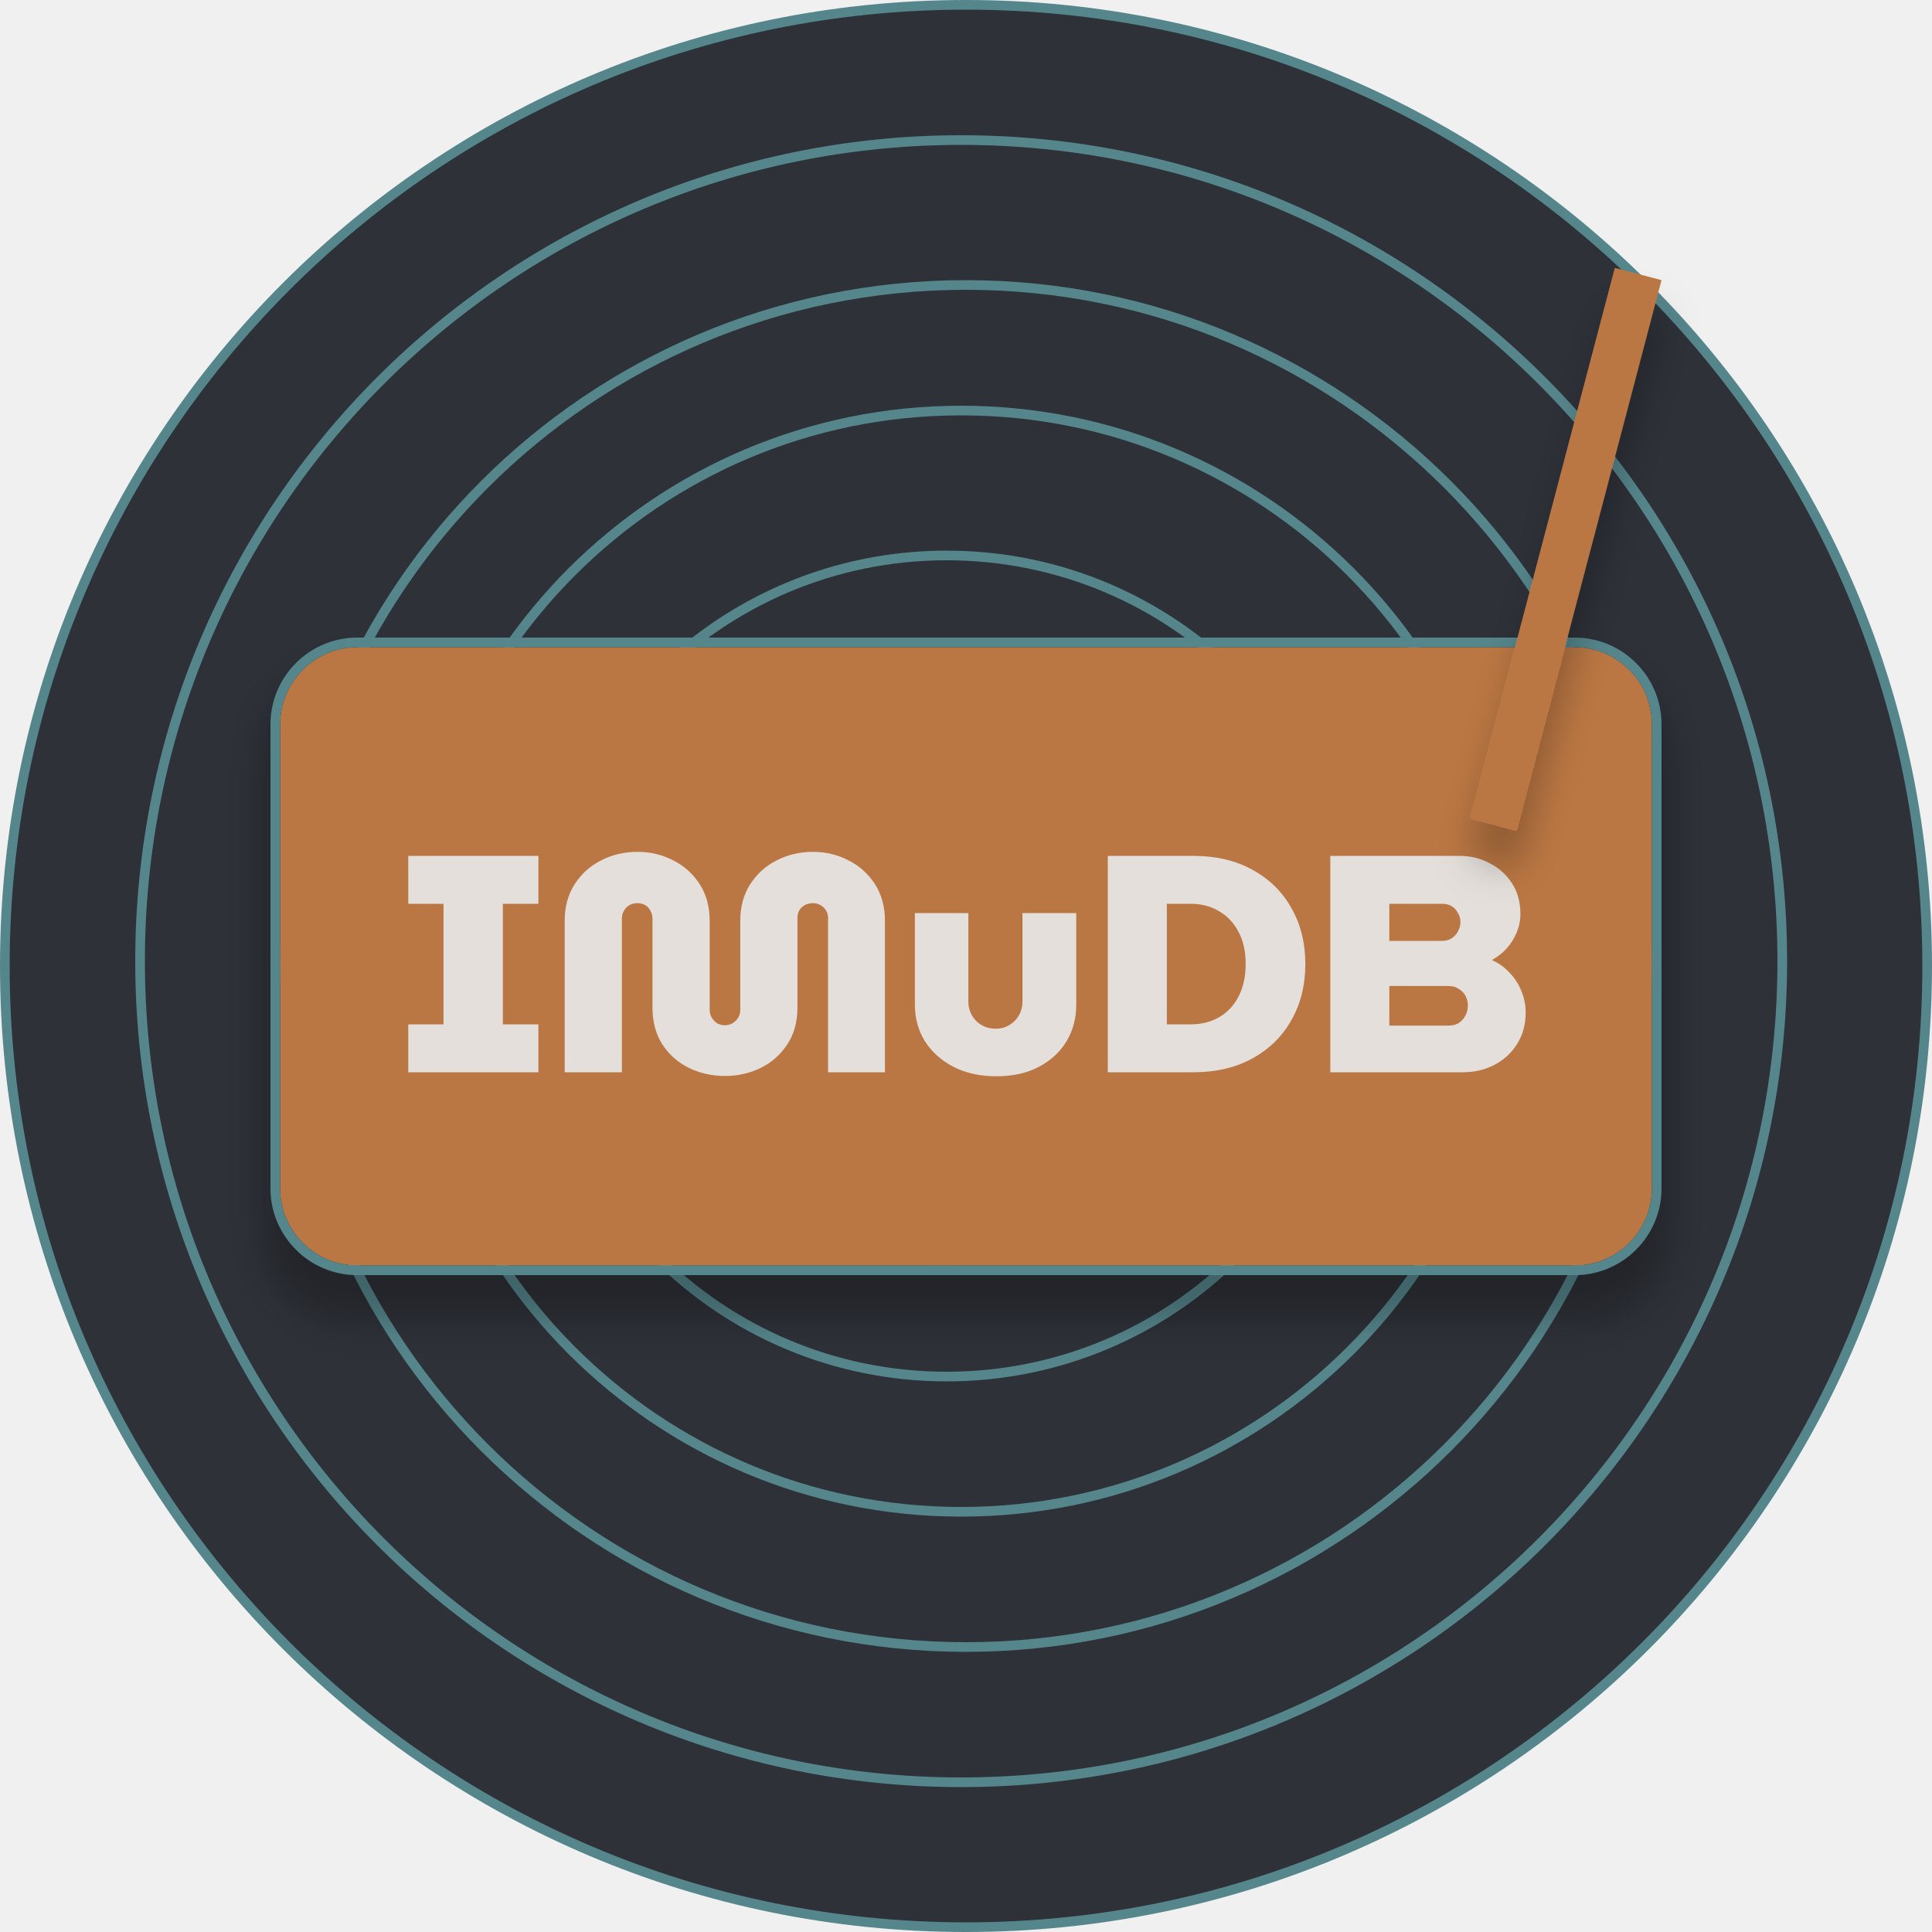
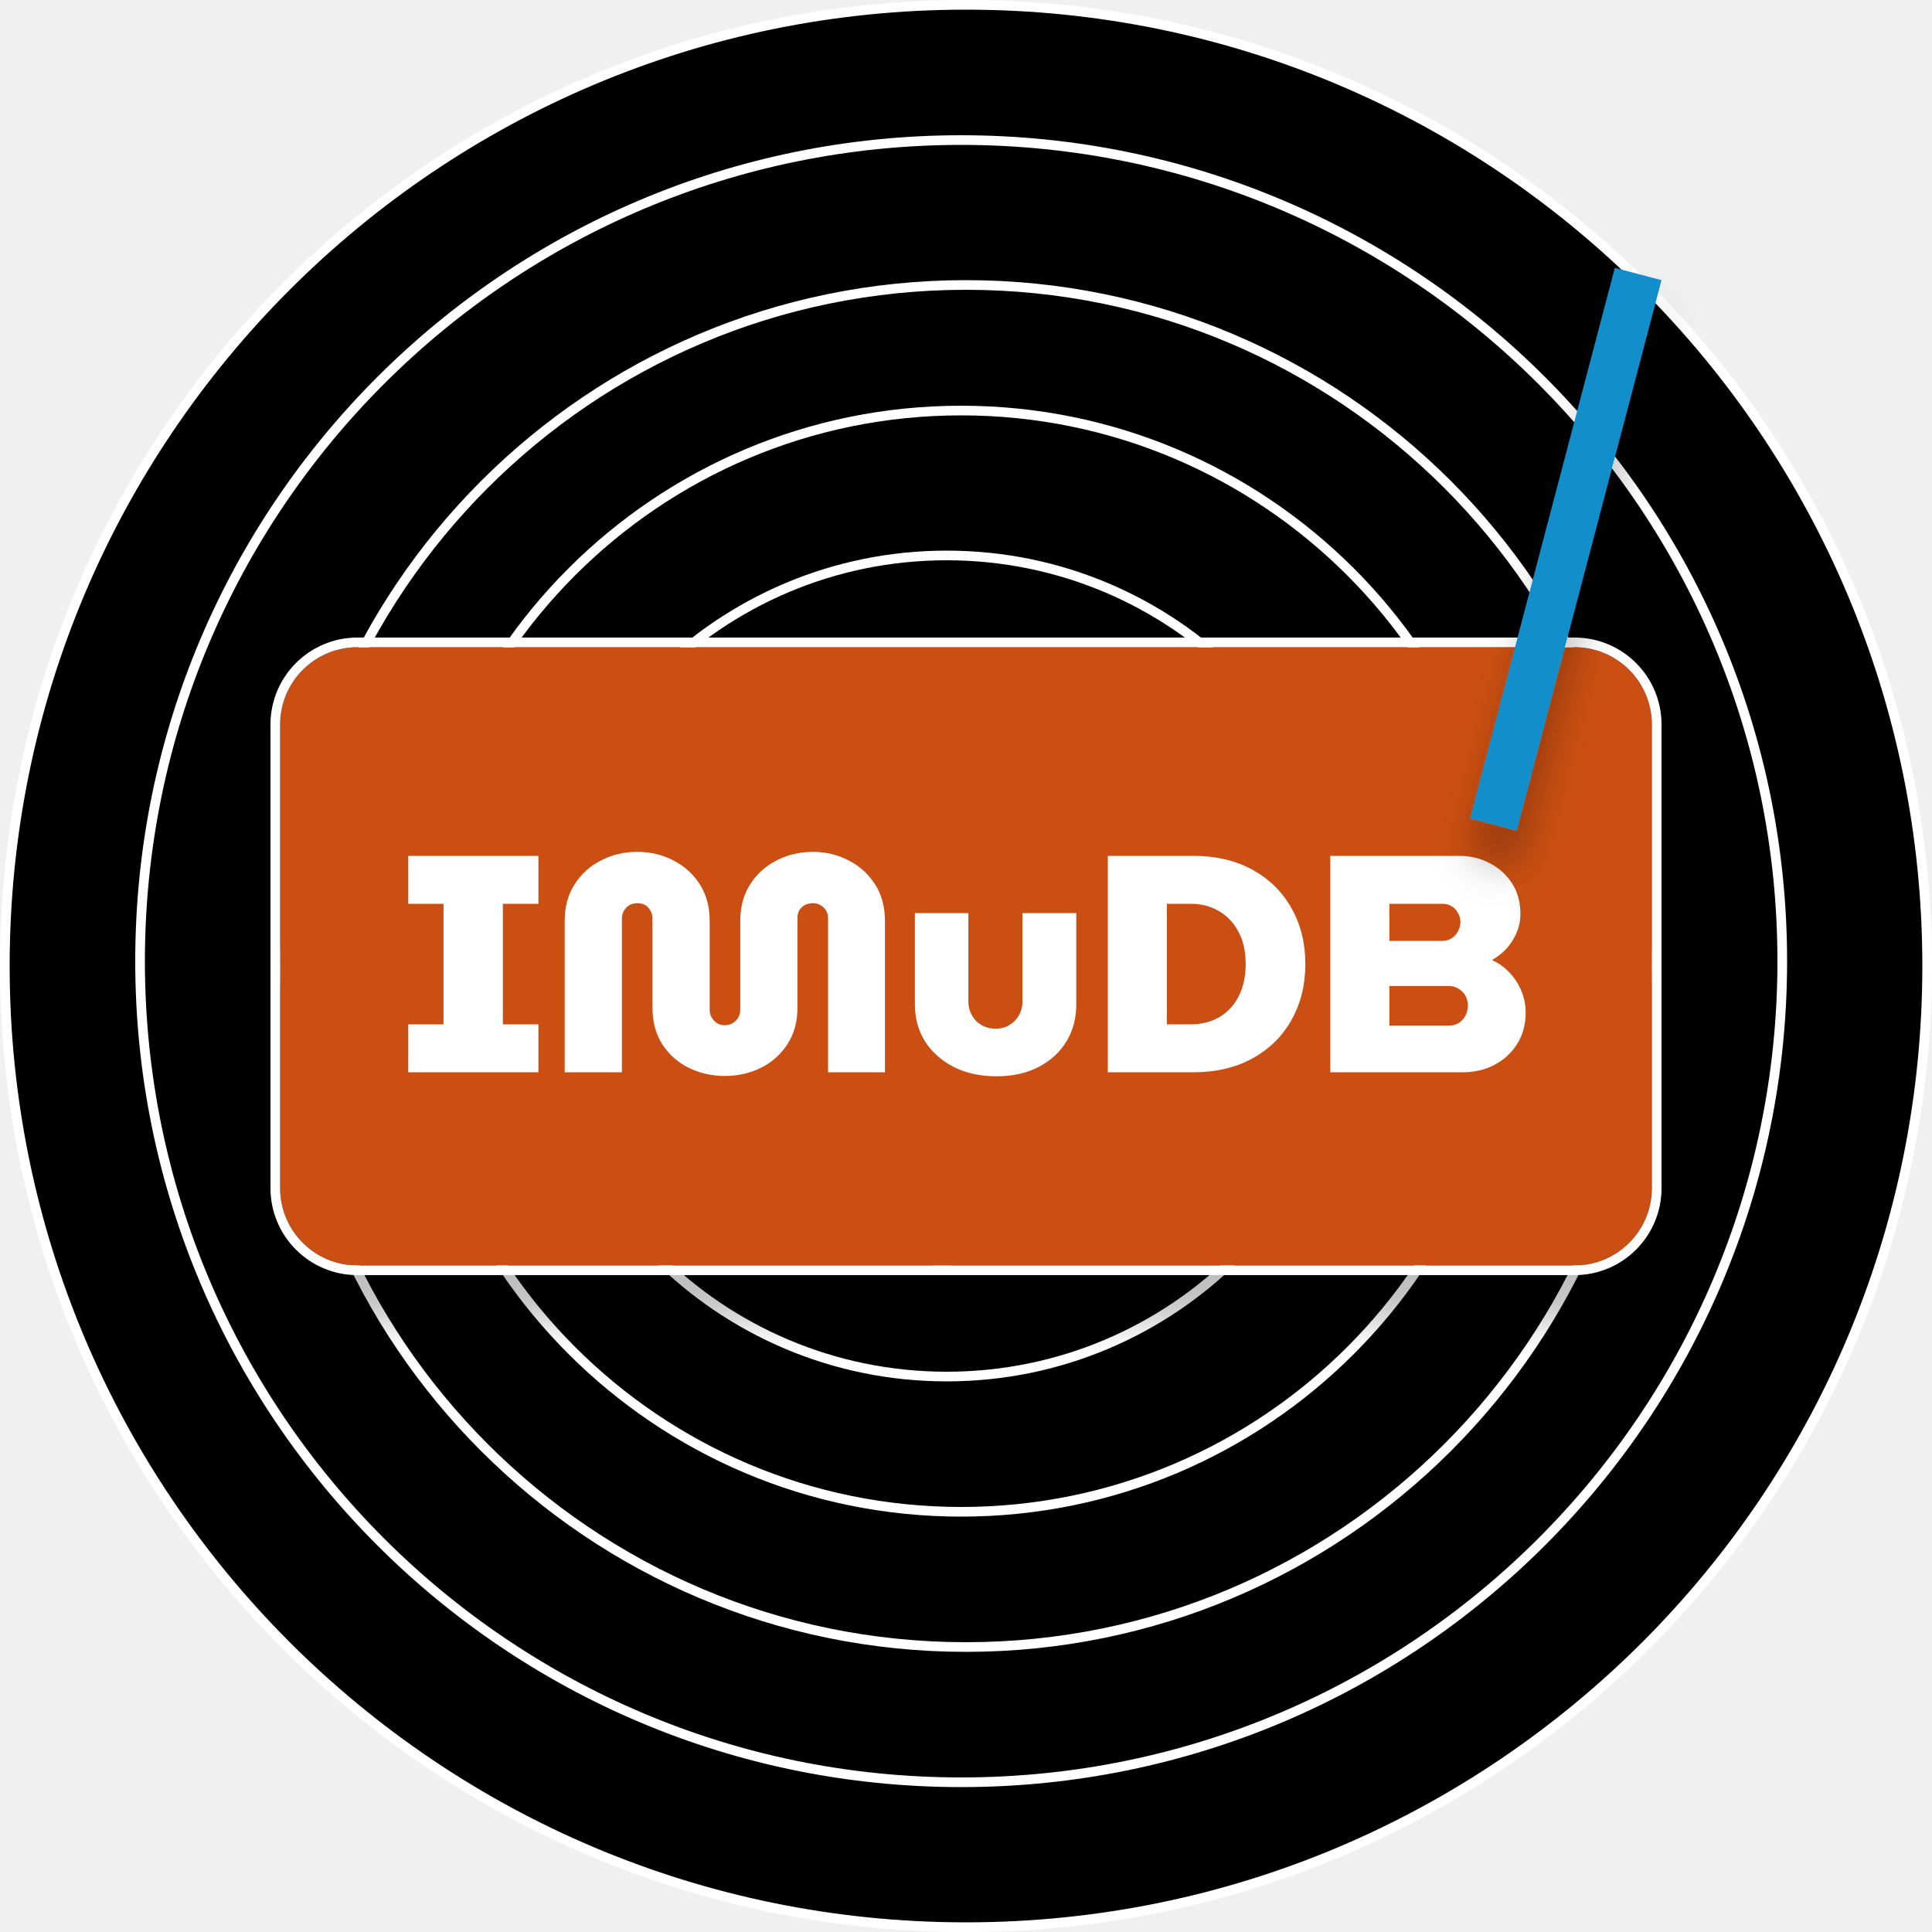
<svg xmlns="http://www.w3.org/2000/svg" width="200" height="200" viewBox="0 0 200 200" fill="none">
-   <circle cx="100" cy="100" r="99.5" fill="#2E3138" stroke="#55868C" />
-   <circle cx="99.5" cy="99.5" r="85" fill="#2E3138" stroke="#55868C" />
-   <circle cx="100" cy="100" r="70.5" fill="#2E3138" stroke="#55868C" />
-   <circle cx="99.5" cy="99.5" r="57" fill="#2E3138" stroke="#55868C" />
-   <circle cx="98" cy="100" r="42.5" fill="#2E3138" stroke="#55868C" />
-   <circle cx="97.5" cy="102.5" r="28" fill="#E4DFDA" stroke="#55868C" />
+   <circle cx="100" cy="100" r="99.5" fill="black" stroke="white" />
+   <circle cx="99.5" cy="99.5" r="85" fill="black" stroke="white" />
+   <circle cx="100" cy="100" r="70.5" fill="black" stroke="white" />
+   <circle cx="99.5" cy="99.5" r="57" fill="black" stroke="white" />
+   <circle cx="98" cy="100" r="42.5" fill="black" stroke="white" />
+   <circle cx="97.5" cy="102.5" r="28" fill="white" stroke="white" />
  <g filter="url(#filter0_d_3_8)">
-     <path d="M29 75C29 70.582 32.582 67 37 67H163C167.418 67 171 70.582 171 75V123C171 127.418 167.418 131 163 131H37C32.582 131 29 127.418 29 123V75Z" fill="#BB7743" />
-     <path d="M163 66.5H37C32.306 66.5 28.5 70.306 28.5 75V123C28.5 127.694 32.306 131.5 37 131.5H163C167.694 131.5 171.5 127.694 171.5 123V75C171.5 70.306 167.694 66.5 163 66.5Z" stroke="#55868C" />
+     <path d="M29 75C29 70.582 32.582 67 37 67H163C167.418 67 171 70.582 171 75V123C171 127.418 167.418 131 163 131H37C32.582 131 29 127.418 29 123V75Z" fill="#CB4F12" />
+     <path d="M163 66.5C167.694 66.5 171.5 70.306 171.5 75V123C171.5 127.694 167.694 131.5 163 131.5H37C32.306 131.5 28.5 127.694 28.5 123V75C28.5 70.306 32.306 66.5 37 66.5H163Z" stroke="white" />
  </g>
-   <path d="M42.264 111V106.04H45.912V93.56H42.264V88.6H55.736V93.56H52.056V106.04H55.736V111H42.264ZM75.033 111.384C73.71 111.384 72.473 111.107 71.321 110.552C70.191 109.997 69.273 109.187 68.569 108.12C67.886 107.053 67.545 105.784 67.545 104.312V95.096C67.545 94.776 67.471 94.499 67.321 94.264C67.193 94.008 67.012 93.816 66.777 93.688C66.543 93.56 66.276 93.496 65.977 93.496C65.678 93.496 65.412 93.56 65.177 93.688C64.942 93.816 64.751 94.008 64.601 94.264C64.452 94.499 64.377 94.776 64.377 95.096V111H58.457V95.32C58.457 93.869 58.798 92.611 59.481 91.544C60.164 90.477 61.071 89.656 62.201 89.08C63.353 88.483 64.612 88.184 65.977 88.184C67.343 88.184 68.591 88.483 69.721 89.08C70.852 89.656 71.758 90.477 72.441 91.544C73.124 92.611 73.465 93.869 73.465 95.32V104.536C73.465 104.835 73.54 105.112 73.689 105.368C73.838 105.603 74.031 105.795 74.265 105.944C74.5 106.072 74.756 106.136 75.033 106.136C75.311 106.136 75.567 106.072 75.801 105.944C76.057 105.795 76.26 105.603 76.409 105.368C76.558 105.112 76.633 104.835 76.633 104.536V95.32C76.633 93.869 76.975 92.611 77.657 91.544C78.34 90.477 79.246 89.656 80.377 89.08C81.529 88.483 82.788 88.184 84.153 88.184C85.497 88.184 86.734 88.483 87.865 89.08C88.996 89.656 89.903 90.477 90.585 91.544C91.268 92.611 91.609 93.869 91.609 95.32V111H85.721V95.032C85.721 94.733 85.647 94.467 85.497 94.232C85.348 93.997 85.156 93.816 84.921 93.688C84.686 93.56 84.43 93.496 84.153 93.496C83.855 93.496 83.577 93.56 83.321 93.688C83.087 93.816 82.894 93.997 82.745 94.232C82.617 94.467 82.553 94.733 82.553 95.032V104.312C82.553 105.784 82.201 107.053 81.497 108.12C80.793 109.187 79.876 109.997 78.745 110.552C77.615 111.107 76.377 111.384 75.033 111.384ZM103.157 111.416C101.451 111.416 99.957 111.085 98.677 110.424C97.419 109.763 96.437 108.877 95.733 107.768C95.051 106.659 94.709 105.4 94.709 103.992V94.52H100.245V103.736C100.245 104.205 100.363 104.653 100.597 105.08C100.832 105.507 101.163 105.848 101.589 106.104C102.037 106.36 102.528 106.488 103.061 106.488C103.616 106.488 104.096 106.36 104.501 106.104C104.928 105.848 105.259 105.507 105.493 105.08C105.728 104.653 105.845 104.205 105.845 103.736V94.52H111.413V103.992C111.413 105.4 111.083 106.659 110.421 107.768C109.76 108.877 108.811 109.763 107.573 110.424C106.336 111.085 104.864 111.416 103.157 111.416ZM114.68 111V88.6H123.512C125.88 88.6 127.928 89.08 129.656 90.04C131.406 91 132.75 92.323 133.688 94.008C134.648 95.693 135.128 97.624 135.128 99.8C135.128 101.976 134.648 103.907 133.688 105.592C132.75 107.277 131.406 108.6 129.656 109.56C127.928 110.52 125.88 111 123.512 111H114.68ZM120.792 106.04H123.256C124.366 106.04 125.347 105.795 126.2 105.304C127.054 104.813 127.726 104.099 128.216 103.16C128.707 102.2 128.952 101.08 128.952 99.8C128.952 98.499 128.707 97.389 128.216 96.472C127.726 95.533 127.054 94.819 126.2 94.328C125.347 93.816 124.366 93.56 123.256 93.56H120.792V106.04ZM137.712 111V88.6H151.056C152.229 88.6 153.285 88.856 154.224 89.368C155.184 89.859 155.952 90.552 156.528 91.448C157.104 92.344 157.392 93.4 157.392 94.616C157.392 95.277 157.264 95.917 157.008 96.536C156.752 97.133 156.41 97.677 155.984 98.168C155.557 98.637 155.045 99.043 154.448 99.384C155.152 99.704 155.76 100.141 156.272 100.696C156.805 101.251 157.21 101.88 157.488 102.584C157.786 103.288 157.936 104.035 157.936 104.824C157.936 106.061 157.637 107.149 157.04 108.088C156.464 109.005 155.685 109.72 154.704 110.232C153.722 110.744 152.634 111 151.44 111H137.712ZM143.824 106.168H149.968C150.373 106.168 150.714 106.083 150.992 105.912C151.29 105.72 151.525 105.464 151.696 105.144C151.866 104.824 151.952 104.472 151.952 104.088C151.952 103.704 151.866 103.363 151.696 103.064C151.525 102.765 151.29 102.531 150.992 102.36C150.714 102.168 150.373 102.072 149.968 102.072H143.824V106.168ZM143.824 97.4H149.296C149.658 97.4 149.978 97.315 150.256 97.144C150.554 96.952 150.778 96.707 150.928 96.408C151.098 96.109 151.184 95.789 151.184 95.448C151.184 95.107 151.098 94.797 150.928 94.52C150.778 94.221 150.565 93.987 150.288 93.816C150.01 93.645 149.68 93.56 149.296 93.56H143.824V97.4Z" fill="#E4DFDA" />
+   <path d="M42.264 111V106.04H45.912V93.56H42.264V88.6H55.736V93.56H52.056V106.04H55.736V111H42.264ZM75.033 111.384C73.71 111.384 72.473 111.107 71.321 110.552C70.191 109.997 69.273 109.187 68.569 108.12C67.886 107.053 67.545 105.784 67.545 104.312V95.096C67.545 94.776 67.471 94.499 67.321 94.264C67.193 94.008 67.012 93.816 66.777 93.688C66.543 93.56 66.276 93.496 65.977 93.496C65.678 93.496 65.412 93.56 65.177 93.688C64.942 93.816 64.751 94.008 64.601 94.264C64.452 94.499 64.377 94.776 64.377 95.096V111H58.457V95.32C58.457 93.869 58.798 92.611 59.481 91.544C60.164 90.477 61.071 89.656 62.201 89.08C63.353 88.483 64.612 88.184 65.977 88.184C67.343 88.184 68.591 88.483 69.721 89.08C70.852 89.656 71.758 90.477 72.441 91.544C73.124 92.611 73.465 93.869 73.465 95.32V104.536C73.465 104.835 73.54 105.112 73.689 105.368C73.838 105.603 74.031 105.795 74.265 105.944C74.5 106.072 74.756 106.136 75.033 106.136C75.311 106.136 75.567 106.072 75.801 105.944C76.057 105.795 76.26 105.603 76.409 105.368C76.558 105.112 76.633 104.835 76.633 104.536V95.32C76.633 93.869 76.975 92.611 77.657 91.544C78.34 90.477 79.246 89.656 80.377 89.08C81.529 88.483 82.788 88.184 84.153 88.184C85.497 88.184 86.734 88.483 87.865 89.08C88.996 89.656 89.903 90.477 90.585 91.544C91.268 92.611 91.609 93.869 91.609 95.32V111H85.721V95.032C85.721 94.733 85.647 94.467 85.497 94.232C85.348 93.997 85.156 93.816 84.921 93.688C84.686 93.56 84.43 93.496 84.153 93.496C83.855 93.496 83.577 93.56 83.321 93.688C83.087 93.816 82.894 93.997 82.745 94.232C82.617 94.467 82.553 94.733 82.553 95.032V104.312C82.553 105.784 82.201 107.053 81.497 108.12C80.793 109.187 79.876 109.997 78.745 110.552C77.615 111.107 76.377 111.384 75.033 111.384ZM103.157 111.416C101.451 111.416 99.957 111.085 98.677 110.424C97.419 109.763 96.437 108.877 95.733 107.768C95.051 106.659 94.709 105.4 94.709 103.992V94.52H100.245V103.736C100.245 104.205 100.363 104.653 100.597 105.08C100.832 105.507 101.163 105.848 101.589 106.104C102.037 106.36 102.528 106.488 103.061 106.488C103.616 106.488 104.096 106.36 104.501 106.104C104.928 105.848 105.259 105.507 105.493 105.08C105.728 104.653 105.845 104.205 105.845 103.736V94.52H111.413V103.992C111.413 105.4 111.083 106.659 110.421 107.768C109.76 108.877 108.811 109.763 107.573 110.424C106.336 111.085 104.864 111.416 103.157 111.416ZM114.68 111V88.6H123.512C125.88 88.6 127.928 89.08 129.656 90.04C131.406 91 132.75 92.323 133.688 94.008C134.648 95.693 135.128 97.624 135.128 99.8C135.128 101.976 134.648 103.907 133.688 105.592C132.75 107.277 131.406 108.6 129.656 109.56C127.928 110.52 125.88 111 123.512 111H114.68ZM120.792 106.04H123.256C124.366 106.04 125.347 105.795 126.2 105.304C127.054 104.813 127.726 104.099 128.216 103.16C128.707 102.2 128.952 101.08 128.952 99.8C128.952 98.499 128.707 97.389 128.216 96.472C127.726 95.533 127.054 94.819 126.2 94.328C125.347 93.816 124.366 93.56 123.256 93.56H120.792V106.04ZM137.712 111V88.6H151.056C152.229 88.6 153.285 88.856 154.224 89.368C155.184 89.859 155.952 90.552 156.528 91.448C157.104 92.344 157.392 93.4 157.392 94.616C157.392 95.277 157.264 95.917 157.008 96.536C156.752 97.133 156.41 97.677 155.984 98.168C155.557 98.637 155.045 99.043 154.448 99.384C155.152 99.704 155.76 100.141 156.272 100.696C156.805 101.251 157.21 101.88 157.488 102.584C157.786 103.288 157.936 104.035 157.936 104.824C157.936 106.061 157.637 107.149 157.04 108.088C156.464 109.005 155.685 109.72 154.704 110.232C153.722 110.744 152.634 111 151.44 111H137.712ZM143.824 106.168H149.968C150.373 106.168 150.714 106.083 150.992 105.912C151.29 105.72 151.525 105.464 151.696 105.144C151.866 104.824 151.952 104.472 151.952 104.088C151.952 103.704 151.866 103.363 151.696 103.064C151.525 102.765 151.29 102.531 150.992 102.36C150.714 102.168 150.373 102.072 149.968 102.072H143.824V106.168ZM143.824 97.4H149.296C149.658 97.4 149.978 97.315 150.256 97.144C150.554 96.952 150.778 96.707 150.928 96.408C151.098 96.109 151.184 95.789 151.184 95.448C151.184 95.107 151.098 94.797 150.928 94.52C150.778 94.221 150.565 93.987 150.288 93.816C150.01 93.645 149.68 93.56 149.296 93.56H143.824V97.4Z" fill="white" />
  <g filter="url(#filter1_d_3_8)">
-     <line x1="154.582" y1="85.364" x2="169.582" y2="28.364" stroke="#BB7743" stroke-width="5" />
+     <line x1="154.582" y1="85.364" x2="169.582" y2="28.364" stroke="#128ECB" stroke-width="5" />
  </g>
  <defs>
    <filter id="filter0_d_3_8" x="19" y="61" width="162" height="84" filterUnits="userSpaceOnUse" color-interpolation-filters="sRGB">
      <feFlood flood-opacity="0" result="BackgroundImageFix" />
      <feColorMatrix in="SourceAlpha" type="matrix" values="0 0 0 0 0 0 0 0 0 0 0 0 0 0 0 0 0 0 127 0" result="hardAlpha" />
      <feMorphology radius="5" operator="dilate" in="SourceAlpha" result="effect1_dropShadow_3_8" />
      <feOffset dy="4" />
      <feGaussianBlur stdDeviation="2" />
      <feComposite in2="hardAlpha" operator="out" />
      <feColorMatrix type="matrix" values="0 0 0 0 0 0 0 0 0 0 0 0 0 0 0 0 0 0 0.25 0" />
      <feBlend mode="normal" in2="BackgroundImageFix" result="effect1_dropShadow_3_8" />
      <feBlend mode="normal" in="SourceGraphic" in2="effect1_dropShadow_3_8" result="shape" />
    </filter>
    <filter id="filter1_d_3_8" x="148.165" y="27.727" width="27.835" height="66.272" filterUnits="userSpaceOnUse" color-interpolation-filters="sRGB">
      <feFlood flood-opacity="0" result="BackgroundImageFix" />
      <feColorMatrix in="SourceAlpha" type="matrix" values="0 0 0 0 0 0 0 0 0 0 0 0 0 0 0 0 0 0 127 0" result="hardAlpha" />
      <feOffset dy="4" />
      <feGaussianBlur stdDeviation="2" />
      <feComposite in2="hardAlpha" operator="out" />
      <feColorMatrix type="matrix" values="0 0 0 0 0 0 0 0 0 0 0 0 0 0 0 0 0 0 0.25 0" />
      <feBlend mode="normal" in2="BackgroundImageFix" result="effect1_dropShadow_3_8" />
      <feBlend mode="normal" in="SourceGraphic" in2="effect1_dropShadow_3_8" result="shape" />
    </filter>
  </defs>
</svg>
